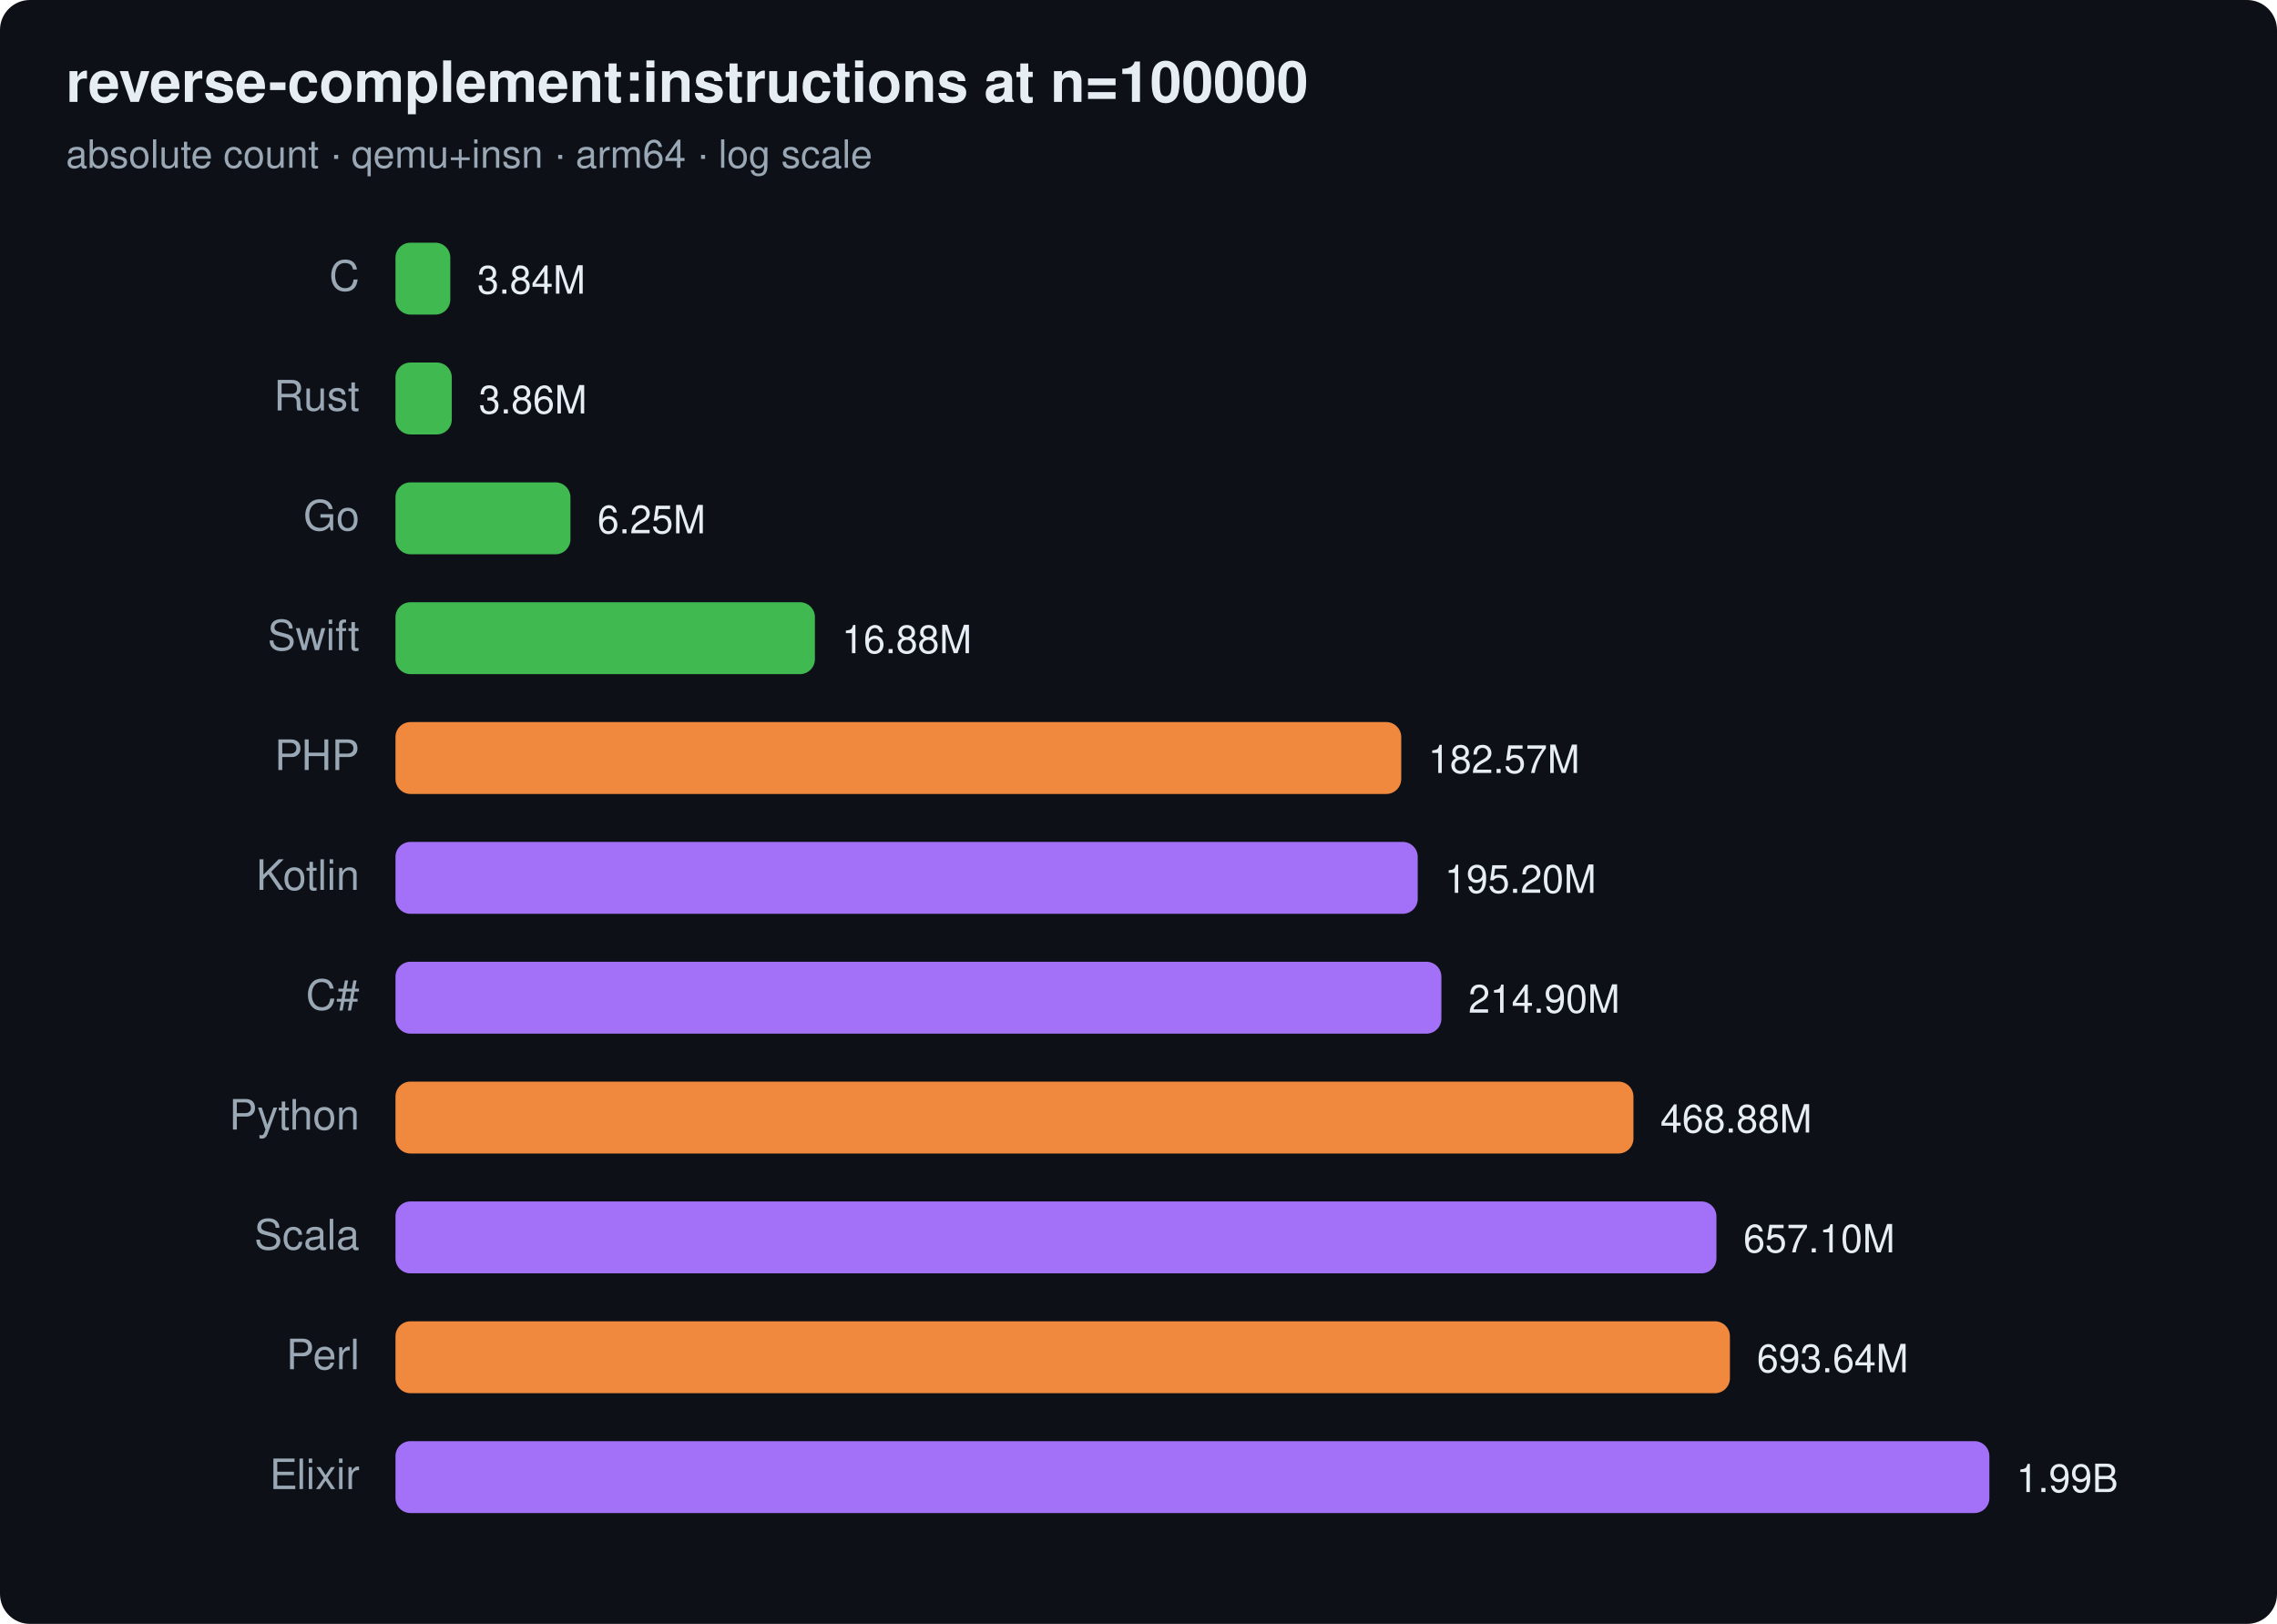
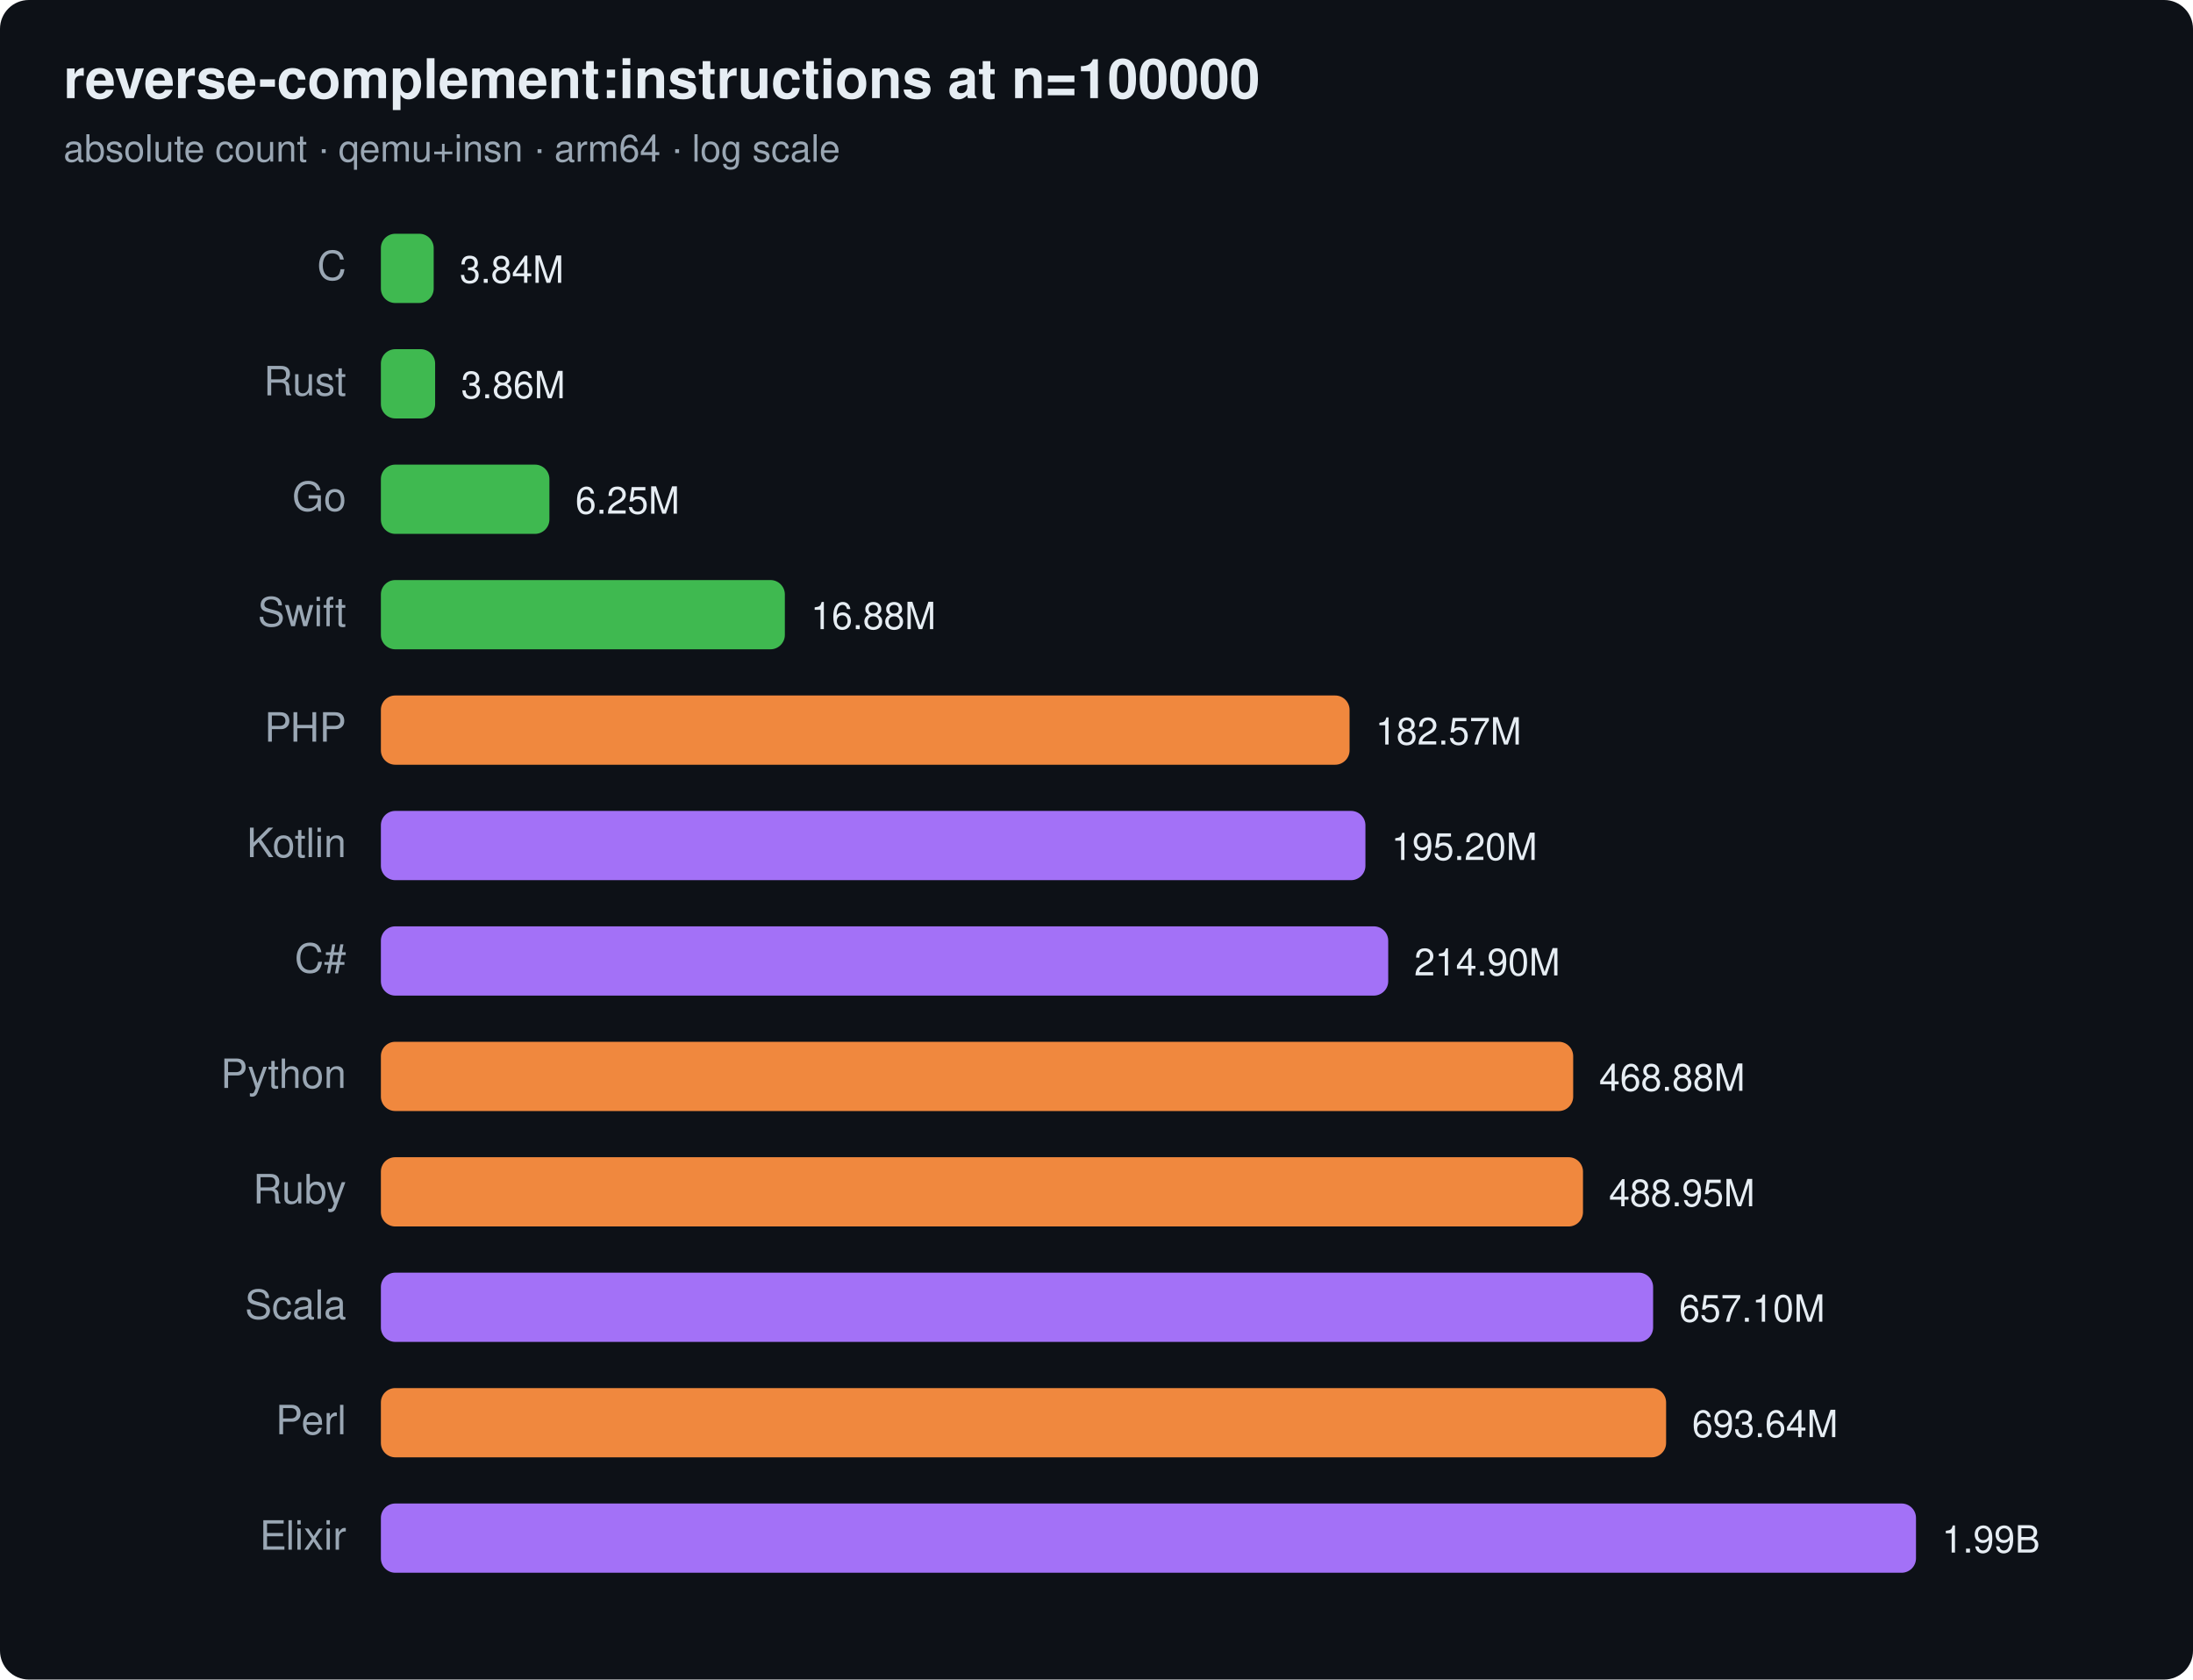
- <svg xmlns="http://www.w3.org/2000/svg" width="760" height="542" viewBox="0 0 760 542" font-family="ui-sans-serif,system-ui,Segoe UI,Helvetica,Arial">
-   <rect width="760" height="542" rx="10" fill="#0d1117" />
+ <svg xmlns="http://www.w3.org/2000/svg" width="760" height="582" viewBox="0 0 760 582" font-family="ui-sans-serif,system-ui,Segoe UI,Helvetica,Arial">
+   <rect width="760" height="582" rx="10" fill="#0d1117" />
  <text x="22" y="34" font-size="19" font-weight="700" fill="#e6edf3">reverse-complement:instructions at n=100000</text>
  <text x="22" y="56" font-size="13" fill="#9aa7b4">absolute count · qemu+insn · arm64 · log scale</text>
  <text x="120" y="97" text-anchor="end" font-size="14" fill="#9aa7b4">C</text>
  <rect x="132" y="81" width="18.3" height="24" rx="5" fill="#3fb950" />
  <text x="159.3" y="98" font-size="13" fill="#e6edf3">3.84M</text>
  <text x="120" y="137" text-anchor="end" font-size="14" fill="#9aa7b4">Rust</text>
  <rect x="132" y="121" width="18.8" height="24" rx="5" fill="#3fb950" />
  <text x="159.8" y="138" font-size="13" fill="#e6edf3">3.86M</text>
  <text x="120" y="177" text-anchor="end" font-size="14" fill="#9aa7b4">Go</text>
  <rect x="132" y="161" width="58.4" height="24" rx="5" fill="#3fb950" />
  <text x="199.4" y="178" font-size="13" fill="#e6edf3">6.25M</text>
  <text x="120" y="217" text-anchor="end" font-size="14" fill="#9aa7b4">Swift</text>
  <rect x="132" y="201" width="140.0" height="24" rx="5" fill="#3fb950" />
  <text x="281.0" y="218" font-size="13" fill="#e6edf3">16.88M</text>
  <text x="120" y="257" text-anchor="end" font-size="14" fill="#9aa7b4">PHP</text>
  <rect x="132" y="241" width="335.7" height="24" rx="5" fill="#f0883e" />
  <text x="476.7" y="258" font-size="13" fill="#e6edf3">182.57M</text>
  <text x="120" y="297" text-anchor="end" font-size="14" fill="#9aa7b4">Kotlin</text>
  <rect x="132" y="281" width="341.2" height="24" rx="5" fill="#a371f7" />
  <text x="482.2" y="298" font-size="13" fill="#e6edf3">195.20M</text>
  <text x="120" y="337" text-anchor="end" font-size="14" fill="#9aa7b4">C#</text>
  <rect x="132" y="321" width="349.1" height="24" rx="5" fill="#a371f7" />
  <text x="490.1" y="338" font-size="13" fill="#e6edf3">214.90M</text>
  <text x="120" y="377" text-anchor="end" font-size="14" fill="#9aa7b4">Python</text>
  <rect x="132" y="361" width="413.2" height="24" rx="5" fill="#f0883e" />
  <text x="554.2" y="378" font-size="13" fill="#e6edf3">468.88M</text>
-   <text x="120" y="417" text-anchor="end" font-size="14" fill="#9aa7b4">Scala</text>
-   <rect x="132" y="401" width="440.9" height="24" rx="5" fill="#a371f7" />
-   <text x="581.9" y="418" font-size="13" fill="#e6edf3">657.10M</text>
-   <text x="120" y="457" text-anchor="end" font-size="14" fill="#9aa7b4">Perl</text>
-   <rect x="132" y="441" width="445.4" height="24" rx="5" fill="#f0883e" />
-   <text x="586.4" y="458" font-size="13" fill="#e6edf3">693.64M</text>
-   <text x="120" y="497" text-anchor="end" font-size="14" fill="#9aa7b4">Elixir</text>
-   <rect x="132" y="481" width="532.0" height="24" rx="5" fill="#a371f7" />
-   <text x="673.0" y="498" font-size="13" fill="#e6edf3">1.99B</text>
+   <text x="120" y="417" text-anchor="end" font-size="14" fill="#9aa7b4">Ruby</text>
+   <rect x="132" y="401" width="416.6" height="24" rx="5" fill="#f0883e" />
+   <text x="557.6" y="418" font-size="13" fill="#e6edf3">488.95M</text>
+   <text x="120" y="457" text-anchor="end" font-size="14" fill="#9aa7b4">Scala</text>
+   <rect x="132" y="441" width="440.9" height="24" rx="5" fill="#a371f7" />
+   <text x="581.9" y="458" font-size="13" fill="#e6edf3">657.10M</text>
+   <text x="120" y="497" text-anchor="end" font-size="14" fill="#9aa7b4">Perl</text>
+   <rect x="132" y="481" width="445.4" height="24" rx="5" fill="#f0883e" />
+   <text x="586.4" y="498" font-size="13" fill="#e6edf3">693.64M</text>
+   <text x="120" y="537" text-anchor="end" font-size="14" fill="#9aa7b4">Elixir</text>
+   <rect x="132" y="521" width="532.0" height="24" rx="5" fill="#a371f7" />
+   <text x="673.0" y="538" font-size="13" fill="#e6edf3">1.99B</text>
</svg>
